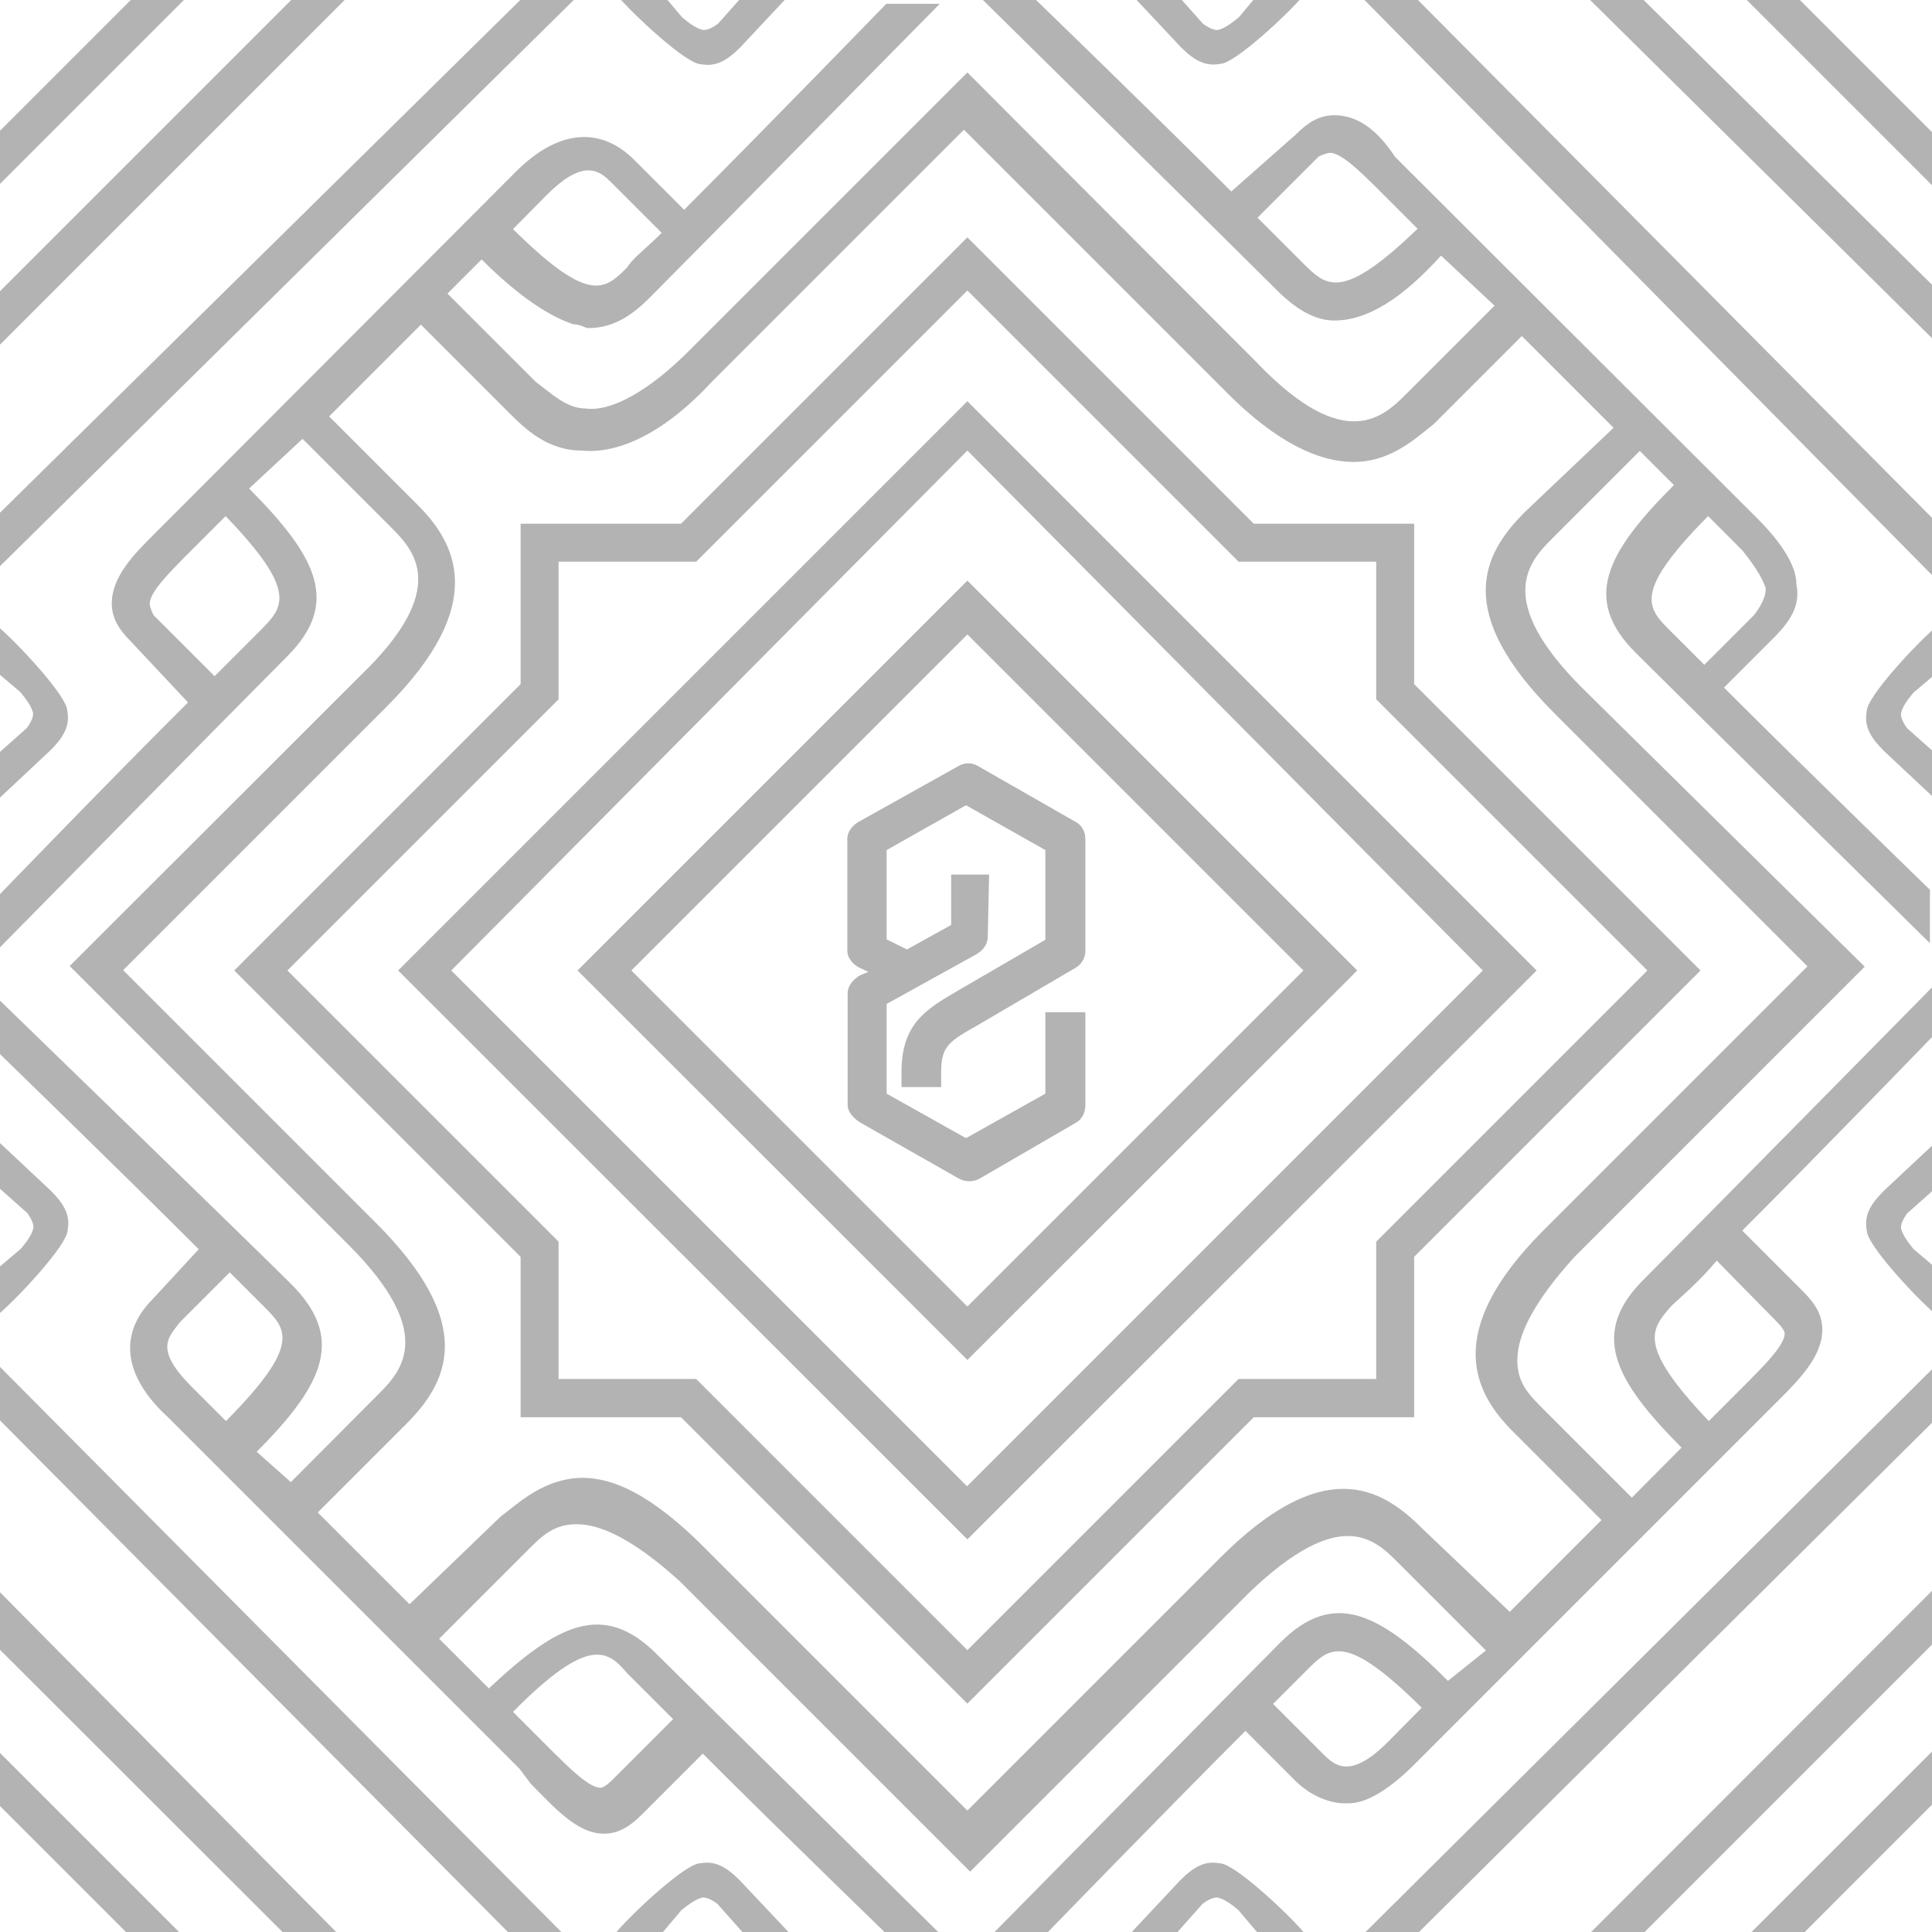
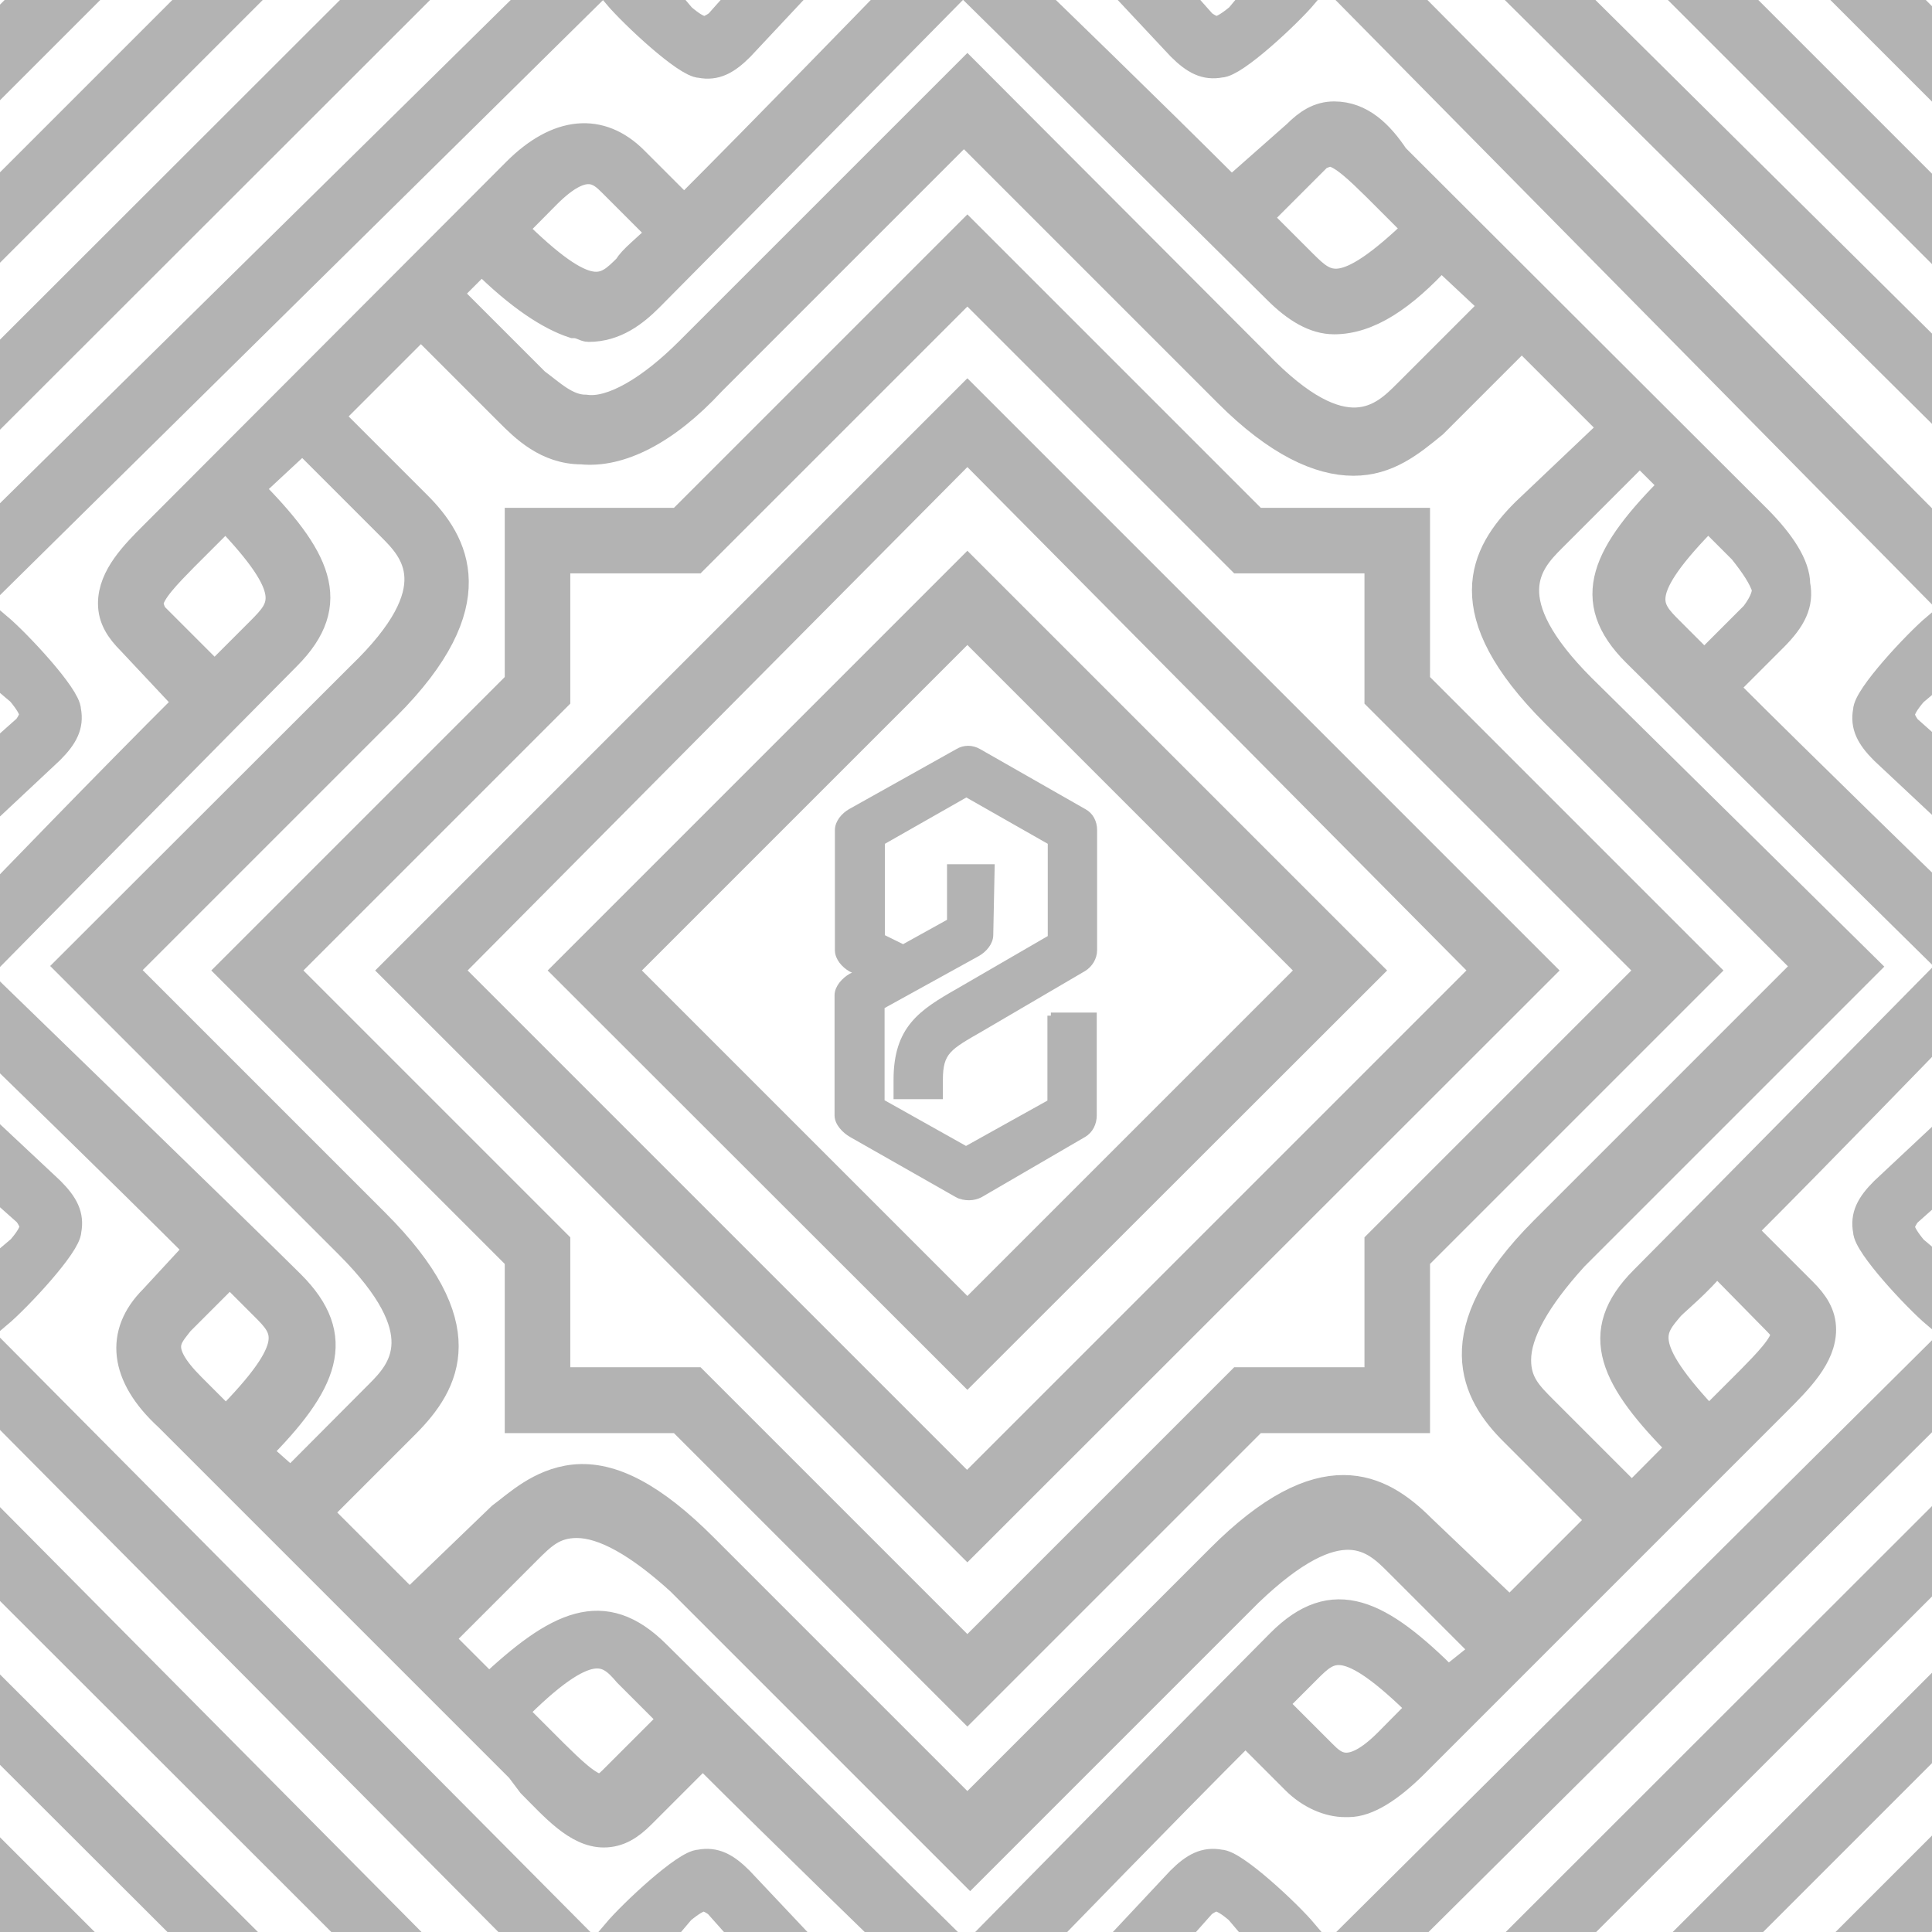
<svg xmlns="http://www.w3.org/2000/svg" version="1.1" id="Laag_1" x="0px" y="0px" viewBox="200 0 560 560" enable-background="new 200 0 560 560" xml:space="preserve">
-   <path opacity="0.3" enable-background="new    " d="M480.4,394.2l-113-112.9l113-113l113,113L480.4,394.2z M383,281.3l97.4,97.4  l97.4-97.4l-97.4-97.4L383,281.3z" />
-   <path opacity="0.3" enable-background="new    " d="M480.4,446.2l-165-164.9l165-165l165,165L480.4,446.2z M330.8,281.3l149.5,149.5  l149.5-149.5L480.4,130.6L330.8,281.3z" />
-   <polygon opacity="0.3" enable-background="new    " points="199.1,165 199.1,149.5 350.8,0 366.3,0 " />
-   <polygon opacity="0.3" enable-background="new    " points="760.5,167.2 595.5,0 611,0 760.5,150.6 " />
-   <polygon opacity="0.3" enable-background="new    " points="609.9,561.4 594.4,561.4 760.5,396.4 760.5,411.9 " />
-   <polygon opacity="0.3" enable-background="new    " points="348.6,561.4 199.1,410.8 199.1,395.3 364.1,561.4 " />
-   <path opacity="0.3" enable-background="new    " d="M760.5,285.7c0,0-73.1,74.2-84.1,85.2c-15.5,15.5-8.8,28.8,11,48.7L673,434.1  l-25.5-25.5c-4.4-4.4-7.7-7.7-7.7-14.4c0-7.7,5.5-17.7,16.6-29.9l84.1-84.1l-81.9-80.8c-25.5-25.5-15.5-36.5-8.8-43.2l25.5-25.5  l9.9,9.9c-19.9,19.9-26.6,33.2-11,48.7c11,11,85.2,84.1,85.2,84.1v-15.5c0,0-36.5-35.4-59.7-58.6l14.4-14.4  c5.5-5.5,7.7-9.9,6.6-15.5c0-5.5-4.4-12.1-11-18.8l-102-101.8l-3.3-3.3c-4.4-6.6-9.9-12.1-17.7-12.1c-4.4,0-7.7,2.2-11,5.5  l-18.8,16.6C533.5,32.1,500.3,0,500.3,0h-15.4c0,0,74.2,73.1,85.2,84.1c5.5,5.5,11,8.8,16.6,8.8c9.9,0,19.9-6.6,31-18.8l15.5,14.5  l-25.5,25.5c-6.6,6.6-17.7,17.7-43.2-8.8L480.4,21l-80.8,80.8c-11,11-22.2,17.7-29.9,16.6c-5.5,0-9.9-4.4-14.4-7.7l-25.6-25.6  l9.9-9.9c11,11,19.9,16.6,26.6,18.8c2.2,0,3.3,1.1,4.4,1.1c7.7,0,13.3-4.4,17.7-8.8c11-11,84.1-85.2,84.1-85.2h-15.5  c0,0-35.4,36.5-58.6,59.7l-14.4-14.4c-9.9-9.9-22.2-8.8-34.3,3.3L247.8,151.7l-3.3,3.3c-5.5,5.5-12.1,12.1-12.1,19.9  c0,4.4,2.2,7.7,5.5,11l16.6,17.7c-23.4,23.3-55.4,56.5-55.4,56.5v15.4c0,0,73.1-74.2,84.1-85.2c15.5-15.5,8.8-28.8-11-48.7  l15.5-14.4l25.5,25.5c6.6,6.6,17.7,17.7-8.8,43.2l-84.2,84.1l80.8,80.8c25.5,25.5,15.5,36.5,8.8,43.2l-25.5,25.6l-9.9-8.8  c19.9-19.9,25.5-33.2,9.9-48.7c-11-11-86.4-84.1-86.4-84.1v15.5c0,0,36.5,35.4,59.7,58.6l-13.3,14.4c-9.9,9.9-8.8,22.2,4.4,34.3  l101.9,101.9l3.3,4.4c6.6,6.6,13.3,14.4,21.1,14.4l0,0c4.4,0,7.7-2.2,11-5.5l17.7-17.7c23.3,23.3,56.4,55.3,56.4,55.3h15.5  c0,0-74.2-73.1-85.2-84.1c-15.5-15.5-28.8-8.8-48.7,9.9l-14.4-14.4l25.5-25.5c4.4-4.4,7.7-7.7,14.4-7.7c7.7,0,17.7,5.5,29.9,16.6  l84.1,84.1l80.8-80.8c26.6-25.5,36.5-15.5,43.2-8.8l25.5,25.5l-11,8.8c-19.9-19.9-33.2-26.6-48.7-11c-11,11-84.1,85.2-84.1,85.2  h15.5c0,0,35.4-36.5,58.6-59.7l14.4,14.4c4.4,4.4,9.9,6.6,14.4,6.6h1.1c5.5,0,12.1-4.4,18.8-11l101.9-101.9l3.3-3.3  c6.6-6.6,13.3-13.3,13.3-21.1c0-4.4-2.2-7.7-5.5-11l-17.7-17.7c23.3-23.3,55.3-56.4,55.3-56.4L760.5,285.7z M711.8,170.5  c0,1.1,0,3.3-3.3,7.7L694,192.7c-4.4-4.4-7.7-7.7-9.9-9.9c-6.6-6.6-11-11,11-33.2l9.9,9.9C708.5,163.9,710.7,167.2,711.8,170.5z   M577.8,76.4c-2.2-2.2-6.6-6.6-13.3-13.3l17.7-17.7c2.2-1.1,3.3-1.1,3.3-1.1c3.3,0,8.8,5.5,13.3,9.9c1.1,1.1,2.2,2.2,3.3,3.3  l8.8,8.8C588.9,87.5,584.5,83,577.8,76.4z M358.6,56.4c11-11,15.5-6.6,18.8-3.3l14.4,14.4c-4.4,4.4-8.8,7.7-9.9,9.9  c-6.6,6.6-11,11-33.2-11L358.6,56.4z M275.5,182.7c-2.2,2.2-6.6,6.6-13.3,13.3l-17.7-17.7c-1.1-2.2-1.1-3.3-1.1-3.3  c0-3.3,5.5-8.8,9.9-13.3c1.1-1.1,2.2-2.2,3.3-3.3l8.8-8.8C286.6,171.6,282.1,176,275.5,182.7z M252.2,383.2l14.4-14.4  c4.4,4.4,7.7,7.7,9.9,9.9c6.6,6.6,11,11-11,33.2l-9.9-9.9C244.5,390.9,248.9,387.6,252.2,383.2z M381.8,485  c2.2,2.2,6.6,6.6,13.3,13.3l-17.7,17.7c-2.2,2.2-3.3,2.2-3.3,2.2c-3.3,0-8.8-5.5-13.3-9.9c-1.1-1.1-2.2-2.2-3.3-3.3l-8.8-8.8  C370.7,473.9,376.2,478.4,381.8,485z M612.1,442.9c-12.1-12.1-28.8-21.1-58.6,8.8l-73.1,73.1L404,448.4  c-14.4-14.4-26.6-21.1-37.7-19.9c-9.9,1.1-16.6,7.7-21.1,11L318.7,465l-26.6-26.6l25.5-25.5c12.1-12.1,21.1-28.8-8.8-58.6  l-73.1-73.1l76.4-76.4c29.9-29.9,19.9-47.6,8.8-58.6l-25.5-25.5L322,94.1l25.5,25.5c4.4,4.4,11,11,21.1,11  c11,1.1,24.4-5.5,37.7-19.9l73.1-73.1l76.4,76.4c14.4,14.4,26.6,19.9,36.5,19.9c9.9,0,16.6-5.5,23.3-11l25.5-25.5l26.6,26.6  L642,148.4c-12.1,12.1-21.1,28.8,8.8,58.6l73.1,73.1l-76.4,76.4c-29.9,29.9-19.9,47.6-8.8,58.6l25.5,25.5l-26.6,26.6L612.1,442.9z   M602.2,505c-11,11-15.5,6.6-18.8,3.3l-14.4-14.4c4.4-4.4,7.7-7.7,9.9-9.9c6.6-6.6,11-11,33.2,11L602.2,505z M715.1,383.2  c2.2,2.2,2.2,3.3,2.2,3.3c0,3.3-5.5,8.8-9.9,13.3l-12.1,12.1c-21.1-22.2-16.6-26.6-11-33.2c2.2-2.2,7.7-6.6,13.3-13.3L715.1,383.2z" />
-   <path opacity="0.3" enable-background="new    " d="M198.8,232.3l15.8-14.8c4.1-4.1,5.7-7.3,4.9-11.5c0-4.1-14.2-19.4-20.1-24.4  l0,13.5l6.5,5.5c2.3,2.8,3.3,4.5,3.7,6.1c0,0.6,0,1.8-1.8,4.3l-9,8L198.8,232.3z" />
-   <path opacity="0.3" enable-background="new    " d="M761.8,219.1l-9-8c-1.8-2.5-1.8-3.7-1.8-4.3c0.4-1.7,1.4-3.4,3.7-6.1l6.5-5.5  l0-13.5c-5.9,5-20.1,20.3-20.1,24.4c-0.8,4.2,0.8,7.4,4.9,11.5l15.8,14.8L761.8,219.1z" />
-   <path opacity="0.3" enable-background="new    " d="M198.9,343.6l9,8c1.8,2.5,1.8,3.7,1.8,4.3c-0.4,1.7-1.4,3.4-3.7,6.1l-6.5,5.5  l0,13.5c5.9-5,20.1-20.3,20.1-24.4c0.8-4.2-0.8-7.4-4.9-11.5l-15.8-14.8L198.9,343.6z" />
-   <path opacity="0.3" enable-background="new    " d="M761.8,330.4L746,345.2c-4.1,4.1-5.7,7.3-4.9,11.5c0,4.1,14.2,19.4,20.1,24.4  l0-13.5l-6.5-5.5c-2.3-2.8-3.3-4.5-3.7-6.1c0-0.6,0-1.8,1.8-4.3l9-8L761.8,330.4z" />
-   <path opacity="0.3" enable-background="new    " d="M540.6,560.8l8-9c2.5-1.8,3.7-1.8,4.3-1.8c1.7,0.4,3.4,1.4,6.1,3.7l5.5,6.5  l13.5,0c-5-5.9-20.3-20.1-24.4-20.1c-4.2-0.8-7.4,0.8-11.5,4.9l-14.8,15.8L540.6,560.8z" />
-   <path opacity="0.3" enable-background="new    " d="M527.4-2.2l14.8,15.8c4.1,4.1,7.3,5.7,11.5,4.9c4.1,0,19.4-14.2,24.4-20.1  l-13.5,0L559.1,5c-2.8,2.3-4.5,3.3-6.1,3.7c-0.6,0-1.8,0-4.3-1.8l-8-9L527.4-2.2z" />
-   <path opacity="0.3" enable-background="new    " d="M429.3,560.8L414.4,545c-4.1-4.1-7.3-5.7-11.5-4.9c-4.1,0-19.4,14.2-24.4,20.1  l13.5,0l5.5-6.5c2.8-2.3,4.5-3.3,6.1-3.7c0.6,0,1.8,0,4.3,1.8l8,9L429.3,560.8z" />
-   <path opacity="0.3" enable-background="new    " d="M416.1-2.1l-8,9c-2.5,1.8-3.7,1.8-4.3,1.8c-1.7-0.4-3.4-1.4-6.1-3.7l-5.5-6.5  l-13.5,0c5,5.9,20.3,20.1,24.4,20.1c4.2,0.8,7.4-0.8,11.5-4.9l14.8-15.8L416.1-2.1z" />
+   <path opacity="0.3" stroke="#000000" stroke-width="8" stroke-miterlimit="10" enable-background="new    " d="M480.4,397.2  l-116-115.9l116-116l116,116L480.4,397.2z M380.4,281.3l100,100l100-100l-100-100L380.4,281.3z" />
+   <path opacity="0.3" stroke="#000000" stroke-width="8" stroke-miterlimit="10" enable-background="new    " d="M480.4,447.2  l-166-165.9l166-166l166,166L480.4,447.2z M329.9,281.3l150.4,150.4l150.4-150.4L480.4,129.7L329.9,281.3z" />
+   <polygon opacity="0.3" stroke="#000000" stroke-width="8" stroke-miterlimit="10" enable-background="new    " points="201.1,165.8   201.1,150.4 351.7,2 367.1,2 " />
+   <polygon opacity="0.3" stroke="#000000" stroke-width="8" stroke-miterlimit="10" enable-background="new    " points="758.5,168   594.7,2 610.1,2 758.5,151.5 " />
+   <polygon opacity="0.3" stroke="#000000" stroke-width="8" stroke-miterlimit="10" enable-background="new    " points="609,559.4   593.6,559.4 758.5,395.6 758.5,411 " />
+   <polygon opacity="0.3" stroke="#000000" stroke-width="8" stroke-miterlimit="10" enable-background="new    " points="349.5,559.4   201.1,409.9 201.1,394.5 364.9,559.4 " />
+   <path opacity="0.3" stroke="#000000" stroke-width="8" stroke-miterlimit="10" enable-background="new    " d="M760.5,285.7  c0,0-73.1,74.2-84.1,85.2c-15.5,15.5-8.8,28.8,11,48.7L673,434.1l-25.5-25.5c-4.4-4.4-7.7-7.7-7.7-14.4c0-7.7,5.5-17.7,16.6-29.9  l84.1-84.1l-81.9-80.8c-25.5-25.5-15.5-36.5-8.8-43.2l25.5-25.5l9.9,9.9c-19.9,19.9-26.6,33.2-11,48.7c11,11,85.2,84.1,85.2,84.1  v-15.5c0,0-36.5-35.4-59.7-58.6l14.4-14.4c5.5-5.5,7.7-9.9,6.6-15.5c0-5.5-4.4-12.1-11-18.8l-102-101.8l-3.3-3.3  c-4.4-6.6-9.9-12.1-17.7-12.1c-4.4,0-7.7,2.2-11,5.5l-18.8,16.6C533.5,32.1,500.3,0,500.3,0h-15.4c0,0,74.2,73.1,85.2,84.1  c5.5,5.5,11,8.8,16.6,8.8c9.9,0,19.9-6.6,31-18.8l15.5,14.5l-25.5,25.5c-6.6,6.6-17.7,17.7-43.2-8.8L480.4,21l-80.8,80.8  c-11,11-22.2,17.7-29.9,16.6c-5.5,0-9.9-4.4-14.4-7.7l-25.6-25.6l9.9-9.9c11,11,19.9,16.6,26.6,18.8c2.2,0,3.3,1.1,4.4,1.1  c7.7,0,13.3-4.4,17.7-8.8c11-11,84.1-85.2,84.1-85.2h-15.5c0,0-35.4,36.5-58.6,59.7l-14.4-14.4c-9.9-9.9-22.2-8.8-34.3,3.3  L247.8,151.7l-3.3,3.3c-5.5,5.5-12.1,12.1-12.1,19.9c0,4.4,2.2,7.7,5.5,11l16.6,17.7c-23.4,23.3-55.4,56.5-55.4,56.5v15.4  c0,0,73.1-74.2,84.1-85.2c15.5-15.5,8.8-28.8-11-48.7l15.5-14.4l25.5,25.5c6.6,6.6,17.7,17.7-8.8,43.2l-84.2,84.1l80.8,80.8  c25.5,25.5,15.5,36.5,8.8,43.2l-25.5,25.6l-9.9-8.8c19.9-19.9,25.5-33.2,9.9-48.7c-11-11-86.4-84.1-86.4-84.1v15.5  c0,0,36.5,35.4,59.7,58.6l-13.3,14.4c-9.9,9.9-8.8,22.2,4.4,34.3l101.9,101.9l3.3,4.4c6.6,6.6,13.3,14.4,21.1,14.4l0,0  c4.4,0,7.7-2.2,11-5.5l17.7-17.7c23.3,23.3,56.4,55.3,56.4,55.3h15.5c0,0-74.2-73.1-85.2-84.1c-15.5-15.5-28.8-8.8-48.7,9.9  l-14.4-14.4l25.5-25.5c4.4-4.4,7.7-7.7,14.4-7.7c7.7,0,17.7,5.5,29.9,16.6l84.1,84.1l80.8-80.8c26.6-25.5,36.5-15.5,43.2-8.8  l25.5,25.5l-11,8.8c-19.9-19.9-33.2-26.6-48.7-11c-11,11-84.1,85.2-84.1,85.2h15.5c0,0,35.4-36.5,58.6-59.7l14.4,14.4  c4.4,4.4,9.9,6.6,14.4,6.6h1.1c5.5,0,12.1-4.4,18.8-11l101.9-101.9l3.3-3.3c6.6-6.6,13.3-13.3,13.3-21.1c0-4.4-2.2-7.7-5.5-11  l-17.7-17.7c23.3-23.3,55.3-56.4,55.3-56.4L760.5,285.7z M711.8,170.5c0,1.1,0,3.3-3.3,7.7L694,192.7c-4.4-4.4-7.7-7.7-9.9-9.9  c-6.6-6.6-11-11,11-33.2l9.9,9.9C708.5,163.9,710.7,167.2,711.8,170.5z M577.8,76.4c-2.2-2.2-6.6-6.6-13.3-13.3l17.7-17.7  c2.2-1.1,3.3-1.1,3.3-1.1c3.3,0,8.8,5.5,13.3,9.9c1.1,1.1,2.2,2.2,3.3,3.3l8.8,8.8C588.9,87.5,584.5,83,577.8,76.4z M358.6,56.4  c11-11,15.5-6.6,18.8-3.3l14.4,14.4c-4.4,4.4-8.8,7.7-9.9,9.9c-6.6,6.6-11,11-33.2-11L358.6,56.4z M275.5,182.7  c-2.2,2.2-6.6,6.6-13.3,13.3l-17.7-17.7c-1.1-2.2-1.1-3.3-1.1-3.3c0-3.3,5.5-8.8,9.9-13.3c1.1-1.1,2.2-2.2,3.3-3.3l8.8-8.8  C286.6,171.6,282.1,176,275.5,182.7z M252.2,383.2l14.4-14.4c4.4,4.4,7.7,7.7,9.9,9.9c6.6,6.6,11,11-11,33.2l-9.9-9.9  C244.5,390.9,248.9,387.6,252.2,383.2z M381.8,485c2.2,2.2,6.6,6.6,13.3,13.3l-17.7,17.7c-2.2,2.2-3.3,2.2-3.3,2.2  c-3.3,0-8.8-5.5-13.3-9.9c-1.1-1.1-2.2-2.2-3.3-3.3l-8.8-8.8C370.7,473.9,376.2,478.4,381.8,485z M612.1,442.9  c-12.1-12.1-28.8-21.1-58.6,8.8l-73.1,73.1L404,448.4c-14.4-14.4-26.6-21.1-37.7-19.9c-9.9,1.1-16.6,7.7-21.1,11L318.7,465  l-26.6-26.6l25.5-25.5c12.1-12.1,21.1-28.8-8.8-58.6l-73.1-73.1l76.4-76.4c29.9-29.9,19.9-47.6,8.8-58.6l-25.5-25.5L322,94.1  l25.5,25.5c4.4,4.4,11,11,21.1,11c11,1.1,24.4-5.5,37.7-19.9l73.1-73.1l76.4,76.4c14.4,14.4,26.6,19.9,36.5,19.9  c9.9,0,16.6-5.5,23.3-11l25.5-25.5l26.6,26.6L642,148.4c-12.1,12.1-21.1,28.8,8.8,58.6l73.1,73.1l-76.4,76.4  c-29.9,29.9-19.9,47.6-8.8,58.6l25.5,25.5l-26.6,26.6L612.1,442.9z M602.2,505c-11,11-15.5,6.6-18.8,3.3l-14.4-14.4  c4.4-4.4,7.7-7.7,9.9-9.9c6.6-6.6,11-11,33.2,11L602.2,505z M715.1,383.2c2.2,2.2,2.2,3.3,2.2,3.3c0,3.3-5.5,8.8-9.9,13.3  l-12.1,12.1c-21.1-22.2-16.6-26.6-11-33.2c2.2-2.2,7.7-6.6,13.3-13.3L715.1,383.2z" />
+   <path opacity="0.3" stroke="#000000" stroke-width="8" stroke-miterlimit="10" enable-background="new    " d="M198.8,232.3  l15.8-14.8c4.1-4.1,5.7-7.3,4.9-11.5c0-4.1-14.2-19.4-20.1-24.4l0,13.5l6.5,5.5c2.3,2.8,3.3,4.5,3.7,6.1c0,0.6,0,1.8-1.8,4.3l-9,8  L198.8,232.3z" />
+   <path opacity="0.3" stroke="#000000" stroke-width="8" stroke-miterlimit="10" enable-background="new    " d="M761.8,219.1l-9-8  c-1.8-2.5-1.8-3.7-1.8-4.3c0.4-1.7,1.4-3.4,3.7-6.1l6.5-5.5l0-13.5c-5.9,5-20.1,20.3-20.1,24.4c-0.8,4.2,0.8,7.4,4.9,11.5l15.8,14.8  L761.8,219.1z" />
+   <path opacity="0.3" stroke="#000000" stroke-width="8" stroke-miterlimit="10" enable-background="new    " d="M198.9,343.6l9,8  c1.8,2.5,1.8,3.7,1.8,4.3c-0.4,1.7-1.4,3.4-3.7,6.1l-6.5,5.5l0,13.5c5.9-5,20.1-20.3,20.1-24.4c0.8-4.2-0.8-7.4-4.9-11.5l-15.8-14.8  L198.9,343.6z" />
+   <path opacity="0.3" stroke="#000000" stroke-width="8" stroke-miterlimit="10" enable-background="new    " d="M761.8,330.4  L746,345.2c-4.1,4.1-5.7,7.3-4.9,11.5c0,4.1,14.2,19.4,20.1,24.4l0-13.5l-6.5-5.5c-2.3-2.8-3.3-4.5-3.7-6.1c0-0.6,0-1.8,1.8-4.3l9-8  L761.8,330.4z" />
+   <path opacity="0.3" stroke="#000000" stroke-width="8" stroke-miterlimit="10" enable-background="new    " d="M540.6,560.8l8-9  c2.5-1.8,3.7-1.8,4.3-1.8c1.7,0.4,3.4,1.4,6.1,3.7l5.5,6.5l13.5,0c-5-5.9-20.3-20.1-24.4-20.1c-4.2-0.8-7.4,0.8-11.5,4.9l-14.8,15.8  L540.6,560.8z" />
+   <path opacity="0.3" stroke="#000000" stroke-width="8" stroke-miterlimit="10" enable-background="new    " d="M527.4-2.2l14.8,15.8  c4.1,4.1,7.3,5.7,11.5,4.9c4.1,0,19.4-14.2,24.4-20.1l-13.5,0L559.1,5c-2.8,2.3-4.5,3.3-6.1,3.7c-0.6,0-1.8,0-4.3-1.8l-8-9  L527.4-2.2z" />
+   <path opacity="0.3" stroke="#000000" stroke-width="8" stroke-miterlimit="10" enable-background="new    " d="M429.3,560.8  L414.4,545c-4.1-4.1-7.3-5.7-11.5-4.9c-4.1,0-19.4,14.2-24.4,20.1l13.5,0l5.5-6.5c2.8-2.3,4.5-3.3,6.1-3.7c0.6,0,1.8,0,4.3,1.8l8,9  L429.3,560.8z" />
+   <path opacity="0.3" stroke="#000000" stroke-width="8" stroke-miterlimit="10" enable-background="new    " d="M416.1-2.1l-8,9  c-2.5,1.8-3.7,1.8-4.3,1.8c-1.7-0.4-3.4-1.4-6.1-3.7l-5.5-6.5l-13.5,0c5,5.9,20.3,20.1,24.4,20.1c4.2,0.8,7.4-0.8,11.5-4.9  l14.8-15.8L416.1-2.1z" />
  <g opacity="0.3">
-     <polygon points="198,101.9 198,86.4 285.5,-1.1 301,-1.1  " />
-     <polygon points="762.7,100.7 659.8,-1.1 675.3,-1.1 762.7,85.2  " />
-     <polygon points="285.5,563.6 198,476.2 198,459.5 301,563.6  " />
-     <polygon points="675.3,561.4 659.8,561.4 760.5,460.6 760.5,476.2  " />
+     <polygon stroke="#000000" stroke-width="8" stroke-miterlimit="10" points="198,120.9 198,106.1 307.4,-3.2 322.2,-3.2  " />
+     <polygon stroke="#000000" stroke-width="8" stroke-miterlimit="10" points="763.1,120.3 635.1,-6.7 650,-6.7 763.1,105.4  " />
+     <polygon stroke="#000000" stroke-width="8" stroke-miterlimit="10" points="307,565.3 197.2,455.6 197.2,439.7 321.8,565.3  " />
+     <polygon stroke="#000000" stroke-width="8" stroke-miterlimit="10" points="655.1,561.9 640.2,561.9 763.6,438.6 763.6,453.5  " />
  </g>
  <g opacity="0.3">
-     <polygon points="199.1,54.2 199.1,38.8 237.9,0 253.3,0  " />
-     <polygon points="760.5,54.2 706.3,0 721.7,0 760.5,38.8  " />
-     <polygon points="237.9,561.4 199.1,522.6 199.1,507.2 253.3,561.4  " />
-     <polygon points="721.7,561.4 706.3,561.4 760.5,507.2 760.5,522.6  " />
+     <polygon stroke="#000000" stroke-width="8" stroke-miterlimit="10" points="198.9,71.6 198.9,56.7 258.2,-2.6 273.1,-2.6  " />
+     <polygon stroke="#000000" stroke-width="8" stroke-miterlimit="10" points="762.2,73.1 686.1,-3 701,-3 762.2,58.2  " />
+     <polygon stroke="#000000" stroke-width="8" stroke-miterlimit="10" points="254.9,560.7 196.9,502.8 196.9,487.9 269.8,560.7  " />
+     <polygon stroke="#000000" stroke-width="8" stroke-miterlimit="10" points="702.7,562.7 687.8,562.7 763.1,487.4 763.1,502.3  " />
  </g>
-   <path opacity="0.3" enable-background="new    " d="M480.4,493.8l-83-83h-46.5v-46.5l-83-83l83-83v-46.5h46.5l83-83l83,83h46.5v46.5  l83,83l-83,83v46.5h-46.5L480.4,493.8z M361.9,399.7h39.9l78.6,78.6l78.6-78.6h39.9v-39.8l78.6-78.6l-78.6-78.6v-39.9H559  l-78.6-78.6l-78.6,78.6h-39.9v39.9l-78.6,78.6l78.6,78.6L361.9,399.7L361.9,399.7z" />
-   <path opacity="0.3" enable-background="new    " d="M503,293.5V317l-23,12.9L457,317V291l26-14.4c1.8-1,3.3-2.9,3.3-4.9l0.4-18.2  l-11,0v14.6l-12.8,7.1l-5.9-2.9v-25.9l23-13l23,13v26L477.9,287c-9.9,5.7-16.6,10-16.6,23.8v4.3h11.5v-4.3c0-7.8,2.4-9,11.2-14  c0,0,27.8-16.3,27.8-16.3c1.7-1,2.8-2.9,2.8-4.8v-32.5c0-2-0.9-3.9-2.7-4.9L483.4,222c-1.7-1-3.8-1-5.5,0l-29,16.2  c-1.8,1-3.3,2.9-3.3,4.9v32.5c0,2.1,1.7,4,3.5,4.9l2.6,1.2l-2.4,1c-1.8,1-3.6,3-3.6,5.1v32.5c0,2.1,1.9,4,3.7,5.1l28.5,16.2  c0.9,0.5,2.1,0.8,3.1,0.8c1,0,2.1-0.3,3-0.8l27.9-16.2c1.8-1,2.7-3,2.7-5.1v-26.9H503z" />
+   <g opacity="0.3">
+     <polygon stroke="#000000" stroke-width="8" stroke-miterlimit="10" points="171.8,51.6 171.8,35.2 236.8,-29.8 253.2,-29.8  " />
+     <polygon stroke="#000000" stroke-width="8" stroke-miterlimit="10" points="789.4,53.2 705.9,-30.3 722.3,-30.3 789.4,36.9  " />
+     <polygon stroke="#000000" stroke-width="8" stroke-miterlimit="10" points="233.2,587.7 169.7,524.2 169.7,507.9 249.5,587.7  " />
+     <polygon stroke="#000000" stroke-width="8" stroke-miterlimit="10" points="724.2,589.9 707.8,589.9 790.3,507.4 790.3,523.8  " />
+   </g>
+   <path opacity="0.3" stroke="#000000" stroke-width="8" stroke-miterlimit="10" enable-background="new    " d="M480.4,494.8  L397,411.4h-46.7v-46.7l-83.4-83.4l83.4-83.4v-46.7H397l83.4-83.4l83.4,83.4h46.7v46.7l83.4,83.4l-83.4,83.4v46.7h-46.7L480.4,494.8  z M361.3,400.3h40.1l79,79l79-79h40.1v-40l79-79l-79-79v-40.1h-40.1l-79-79l-79,79h-40.1v40.1l-79,79l79,79L361.3,400.3L361.3,400.3  z" />
+   <path opacity="0.3" stroke="#000000" stroke-width="2" stroke-miterlimit="10" enable-background="new    " d="M504.6,294.4v25.2  L480,333.3l-24.6-13.8v-27.9l27.9-15.4c1.9-1.1,3.6-3.1,3.6-5.2l0.4-19.5l-11.8,0v15.7l-13.7,7.6l-6.3-3.1v-27.7l24.6-14l24.6,14  v27.9l-26.9,15.6c-10.7,6.1-17.8,10.7-17.8,25.5v4.6h12.3v-4.6c0-8.3,2.6-9.6,12-15c0,0,29.7-17.4,29.7-17.4c1.8-1.1,3-3.1,3-5.2  v-34.8c0-2.2-1-4.2-2.9-5.2l-30.5-17.4c-1.9-1.1-4.1-1.1-5.9,0l-31.1,17.4c-1.9,1.1-3.6,3.1-3.6,5.2v34.8c0,2.2,1.8,4.2,3.7,5.3  l2.7,1.3l-2.6,1.1c-1.9,1.1-3.9,3.2-3.9,5.4v34.8c0,2.2,2.1,4.3,4,5.4l30.6,17.4c1,0.6,2.3,0.8,3.4,0.8c1.1,0,2.3-0.3,3.2-0.8  l29.9-17.4c1.9-1.1,2.9-3.2,2.9-5.4v-28.8H504.6z" />
</svg>
